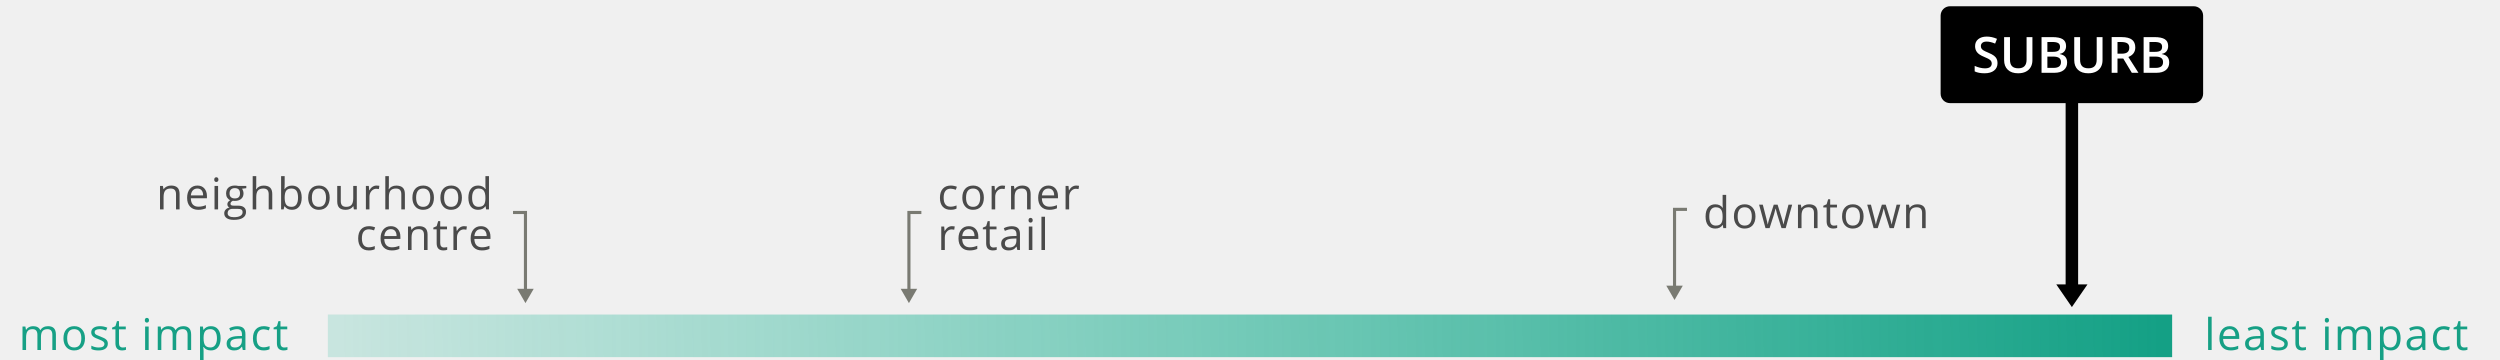
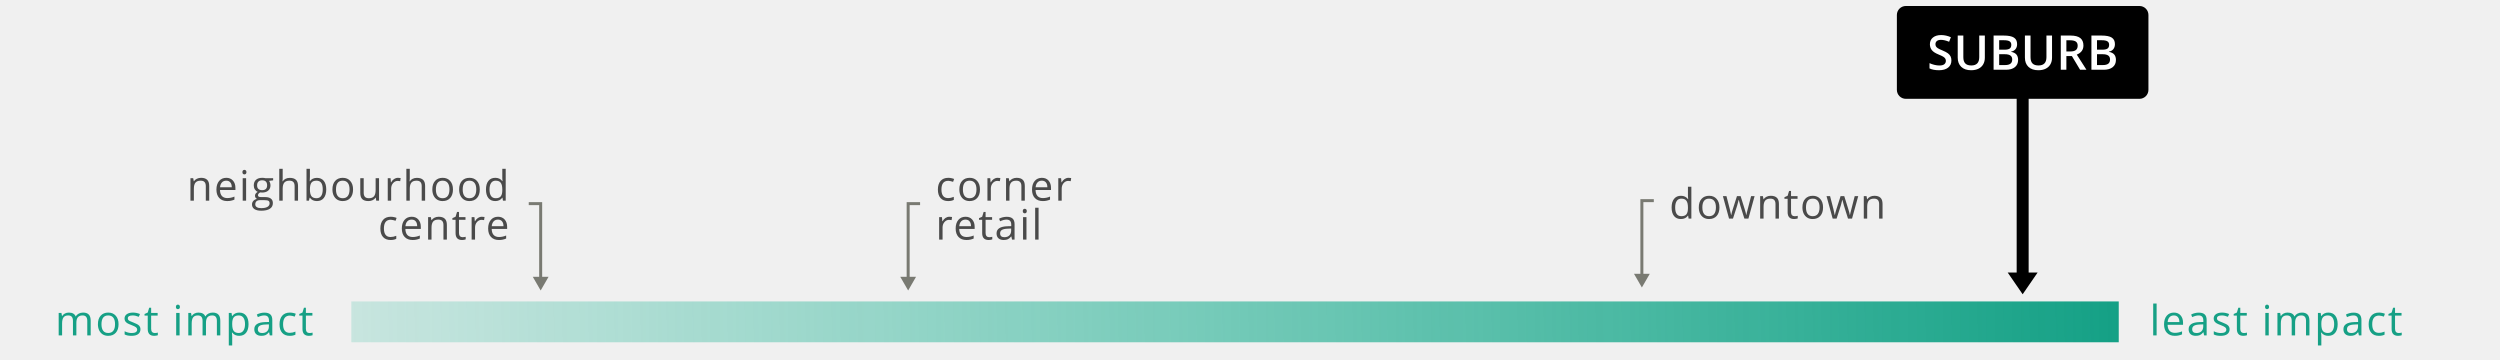
- <svg xmlns="http://www.w3.org/2000/svg" width="800px" height="115px" viewBox="0 0 800 115" version="1.1">
+ <svg xmlns="http://www.w3.org/2000/svg" width="800px" height="115px" viewBox="0 0 810 120" version="1.1">
  <defs>
    <linearGradient x1="0%" y1="50.036%" x2="100%" y2="50%" id="linearGradient-1">
      <stop stop-color="#26B99A" stop-opacity="0.2" offset="0%" />
      <stop stop-color="#1FB092" stop-opacity="0.585" offset="48.15%" />
      <stop stop-color="#14A085" offset="100%" />
    </linearGradient>
  </defs>
  <g id="Page-1" stroke="none" stroke-width="1" fill="none" fill-rule="evenodd">
    <g id="Suburbs_Development">
      <g id="Group" transform="translate(104, 100)" fill="url(#linearGradient-1)">
        <rect id="Rectangle-path" x="0.917" y="0.652" width="590.167" height="13.636" />
      </g>
      <g id="Group-6" transform="translate(621, 2)">
        <rect id="Rectangle-3" fill="#000000" x="0" y="0" width="84" height="31" rx="3" />
        <rect id="Rectangle-path" fill="#000000" x="40" y="14" width="4" height="75.515" />
        <g id="Group-7" transform="translate(10, 9)" fill="#FFFFFF">
          <path d="M8.208,9.192 C8.208,10.208 7.841,11.004 7.106,11.583 C6.371,12.162 5.358,12.45 4.067,12.45 C2.776,12.45 1.718,12.25 0.895,11.848 L0.895,10.082 C1.416,10.327 1.969,10.52 2.555,10.66 C3.141,10.8 3.686,10.871 4.192,10.871 C4.932,10.871 5.477,10.73 5.829,10.449 C6.181,10.168 6.356,9.79 6.356,9.316 C6.356,8.889 6.194,8.527 5.872,8.23 C5.55,7.933 4.882,7.582 3.872,7.175 C2.83,6.753 2.096,6.272 1.669,5.73 C1.242,5.188 1.028,4.538 1.028,3.777 C1.028,2.824 1.366,2.074 2.044,1.527 C2.722,0.98 3.63,0.707 4.771,0.707 C5.865,0.707 6.953,0.946 8.037,1.426 L7.443,2.949 C6.427,2.522 5.521,2.308 4.724,2.308 C4.12,2.308 3.662,2.44 3.349,2.703 C3.036,2.966 2.88,3.313 2.88,3.746 C2.88,4.043 2.942,4.297 3.068,4.508 C3.194,4.719 3.399,4.918 3.685,5.106 C3.971,5.294 4.487,5.541 5.232,5.848 C6.07,6.197 6.685,6.523 7.076,6.825 C7.467,7.127 7.753,7.469 7.935,7.848 C8.117,8.227 8.208,8.676 8.208,9.192 L8.208,9.192 Z" id="Shape" />
          <path d="M19.372,0.872 L19.372,8.263 C19.372,9.107 19.191,9.845 18.829,10.478 C18.467,11.111 17.944,11.598 17.259,11.939 C16.574,12.28 15.755,12.451 14.802,12.451 C13.385,12.451 12.284,12.076 11.497,11.326 C10.71,10.576 10.317,9.545 10.317,8.232 L10.317,0.873 L12.192,0.873 L12.192,8.1 C12.192,9.042 12.411,9.738 12.848,10.186 C13.285,10.634 13.957,10.858 14.864,10.858 C16.624,10.858 17.505,9.933 17.505,8.085 L17.505,0.874 L19.372,0.874 L19.372,0.872 Z" id="Shape" />
          <path d="M22.293,0.872 L25.684,0.872 C27.257,0.872 28.393,1.101 29.094,1.56 C29.795,2.019 30.145,2.743 30.145,3.732 C30.145,4.399 29.973,4.954 29.629,5.396 C29.285,5.838 28.791,6.118 28.145,6.232 L28.145,6.31 C28.947,6.461 29.537,6.759 29.915,7.205 C30.293,7.651 30.481,8.253 30.481,9.014 C30.481,10.04 30.123,10.843 29.407,11.424 C28.691,12.005 27.695,12.295 26.419,12.295 L22.294,12.295 L22.294,0.872 L22.293,0.872 Z M24.161,5.59 L25.958,5.59 C26.739,5.59 27.31,5.466 27.669,5.219 C28.028,4.972 28.208,4.551 28.208,3.957 C28.208,3.421 28.014,3.032 27.626,2.793 C27.238,2.554 26.622,2.434 25.778,2.434 L24.161,2.434 L24.161,5.59 L24.161,5.59 Z M24.161,7.106 L24.161,10.723 L26.145,10.723 C26.926,10.723 27.516,10.574 27.915,10.274 C28.314,9.974 28.513,9.502 28.513,8.856 C28.513,8.262 28.31,7.822 27.904,7.536 C27.498,7.25 26.881,7.106 26.052,7.106 L24.161,7.106 L24.161,7.106 Z" id="Shape" />
          <path d="M41.809,0.872 L41.809,8.263 C41.809,9.107 41.628,9.845 41.266,10.478 C40.904,11.111 40.381,11.598 39.696,11.939 C39.011,12.28 38.192,12.451 37.239,12.451 C35.822,12.451 34.721,12.076 33.934,11.326 C33.147,10.576 32.754,9.545 32.754,8.232 L32.754,0.873 L34.629,0.873 L34.629,8.1 C34.629,9.042 34.848,9.738 35.285,10.186 C35.722,10.634 36.394,10.858 37.301,10.858 C39.061,10.858 39.942,9.933 39.942,8.085 L39.942,0.874 L41.809,0.874 L41.809,0.872 Z" id="Shape" />
          <path d="M46.598,7.731 L46.598,12.293 L44.731,12.293 L44.731,0.871 L47.958,0.871 C49.432,0.871 50.523,1.147 51.231,1.699 C51.939,2.251 52.293,3.085 52.293,4.199 C52.293,5.621 51.553,6.634 50.074,7.238 L53.301,12.293 L51.176,12.293 L48.442,7.731 L46.598,7.731 L46.598,7.731 Z M46.598,6.184 L47.895,6.184 C48.765,6.184 49.395,6.023 49.786,5.7 C50.177,5.377 50.372,4.898 50.372,4.262 C50.372,3.616 50.161,3.153 49.739,2.871 C49.317,2.589 48.682,2.449 47.833,2.449 L46.599,2.449 L46.599,6.184 L46.598,6.184 Z" id="Shape" />
          <path d="M54.958,0.872 L58.349,0.872 C59.922,0.872 61.058,1.101 61.759,1.56 C62.46,2.019 62.81,2.743 62.81,3.732 C62.81,4.399 62.638,4.954 62.294,5.396 C61.95,5.838 61.456,6.118 60.81,6.232 L60.81,6.31 C61.612,6.461 62.202,6.759 62.58,7.205 C62.958,7.651 63.146,8.253 63.146,9.014 C63.146,10.04 62.788,10.843 62.072,11.424 C61.356,12.005 60.36,12.295 59.084,12.295 L54.959,12.295 L54.959,0.872 L54.958,0.872 Z M56.825,5.59 L58.622,5.59 C59.403,5.59 59.974,5.466 60.333,5.219 C60.692,4.972 60.872,4.551 60.872,3.957 C60.872,3.421 60.678,3.032 60.29,2.793 C59.902,2.554 59.286,2.434 58.442,2.434 L56.825,2.434 L56.825,5.59 L56.825,5.59 Z M56.825,7.106 L56.825,10.723 L58.809,10.723 C59.59,10.723 60.18,10.574 60.579,10.274 C60.978,9.974 61.177,9.502 61.177,8.856 C61.177,8.262 60.974,7.822 60.568,7.536 C60.162,7.25 59.545,7.106 58.716,7.106 L56.825,7.106 L56.825,7.106 Z" id="Shape" />
        </g>
        <path d="M42,96.262 L44.5,92.631 L47,89 L42,89 L37,89 L39.5,92.631 L42,96.262 L42,96.262 Z" id="Shape" fill="#000000" />
      </g>
      <g id="Group-4" transform="translate(288, 52)">
        <text id="corner" font-family="OpenSans, Open Sans" font-size="14" font-weight="normal" line-spacing="13" letter-spacing="0.5" fill="#4A4A4A">
          <tspan x="12" y="15">corner</tspan>
          <tspan x="12" y="28">retail</tspan>
        </text>
        <g id="Group-2" transform="translate(3.5, 30) scale(-1, 1) translate(-3.5, -30) translate(0, 15)">
          <path d="M4.146,26.192 L4.146,0.996 L0.163,0.996" id="Shape" stroke="#797A72" />
          <path d="M4.146,29.996 L1.504,25.418 L6.789,25.418 L4.146,29.996 Z" id="Shape" fill="#797A72" />
        </g>
      </g>
      <g id="Group-7-Copy" transform="translate(533, 58)">
        <g id="Group-5" transform="translate(0, 8)">
          <g id="Group-2" transform="translate(3.5, 15) scale(-1, 1) translate(-3.5, -15) ">
            <path d="M4.146,26.192 L4.146,0.996 L0.163,0.996" id="Shape" stroke="#797A72" />
            <path d="M4.146,29.996 L1.504,25.418 L6.789,25.418 L4.146,29.996 Z" id="Shape" fill="#797A72" />
          </g>
        </g>
        <text id="downtown" font-family="OpenSans, Open Sans" font-size="14" font-weight="normal" line-spacing="13" letter-spacing="0.5" fill="#4A4A4A">
          <tspan x="12" y="15">downtown</tspan>
        </text>
      </g>
      <g id="Group-3" transform="translate(50, 52)">
        <g id="Group-2" transform="translate(114, 15)">
          <path d="M4.146,26.192 L4.146,0.996 L0.163,0.996" id="Shape" stroke="#797A72" />
          <path d="M4.146,29.996 L1.504,25.418 L6.789,25.418 L4.146,29.996 Z" id="Shape" fill="#797A72" />
        </g>
        <text id="neighbourhood" font-family="OpenSans, Open Sans" font-size="14" font-weight="normal" line-spacing="13" letter-spacing="0.5" fill="#4A4A4A">
          <tspan x="0" y="15">neighbourhood</tspan>
          <tspan x="63.834" y="28">centre</tspan>
        </text>
      </g>
-       <text id="most-impact" font-family="OpenSans-Semibold, Open Sans" font-size="14" font-weight="500" letter-spacing="0.5" fill="#16A085">
+       <text id="most-impact" font-family="Open Sans" font-size="14" font-weight="500" letter-spacing="0.5" fill="#16A085">
        <tspan x="6" y="112">most impact</tspan>
      </text>
-       <text id="least-impact" font-family="OpenSans-Semibold, Open Sans" font-size="14" font-weight="500" letter-spacing="0.5" fill="#16A085">
+       <text id="least-impact" font-family="Open Sans" font-size="14" font-weight="500" letter-spacing="0.5" fill="#16A085">
        <tspan x="705.388" y="112">least impact</tspan>
      </text>
    </g>
  </g>
</svg>
